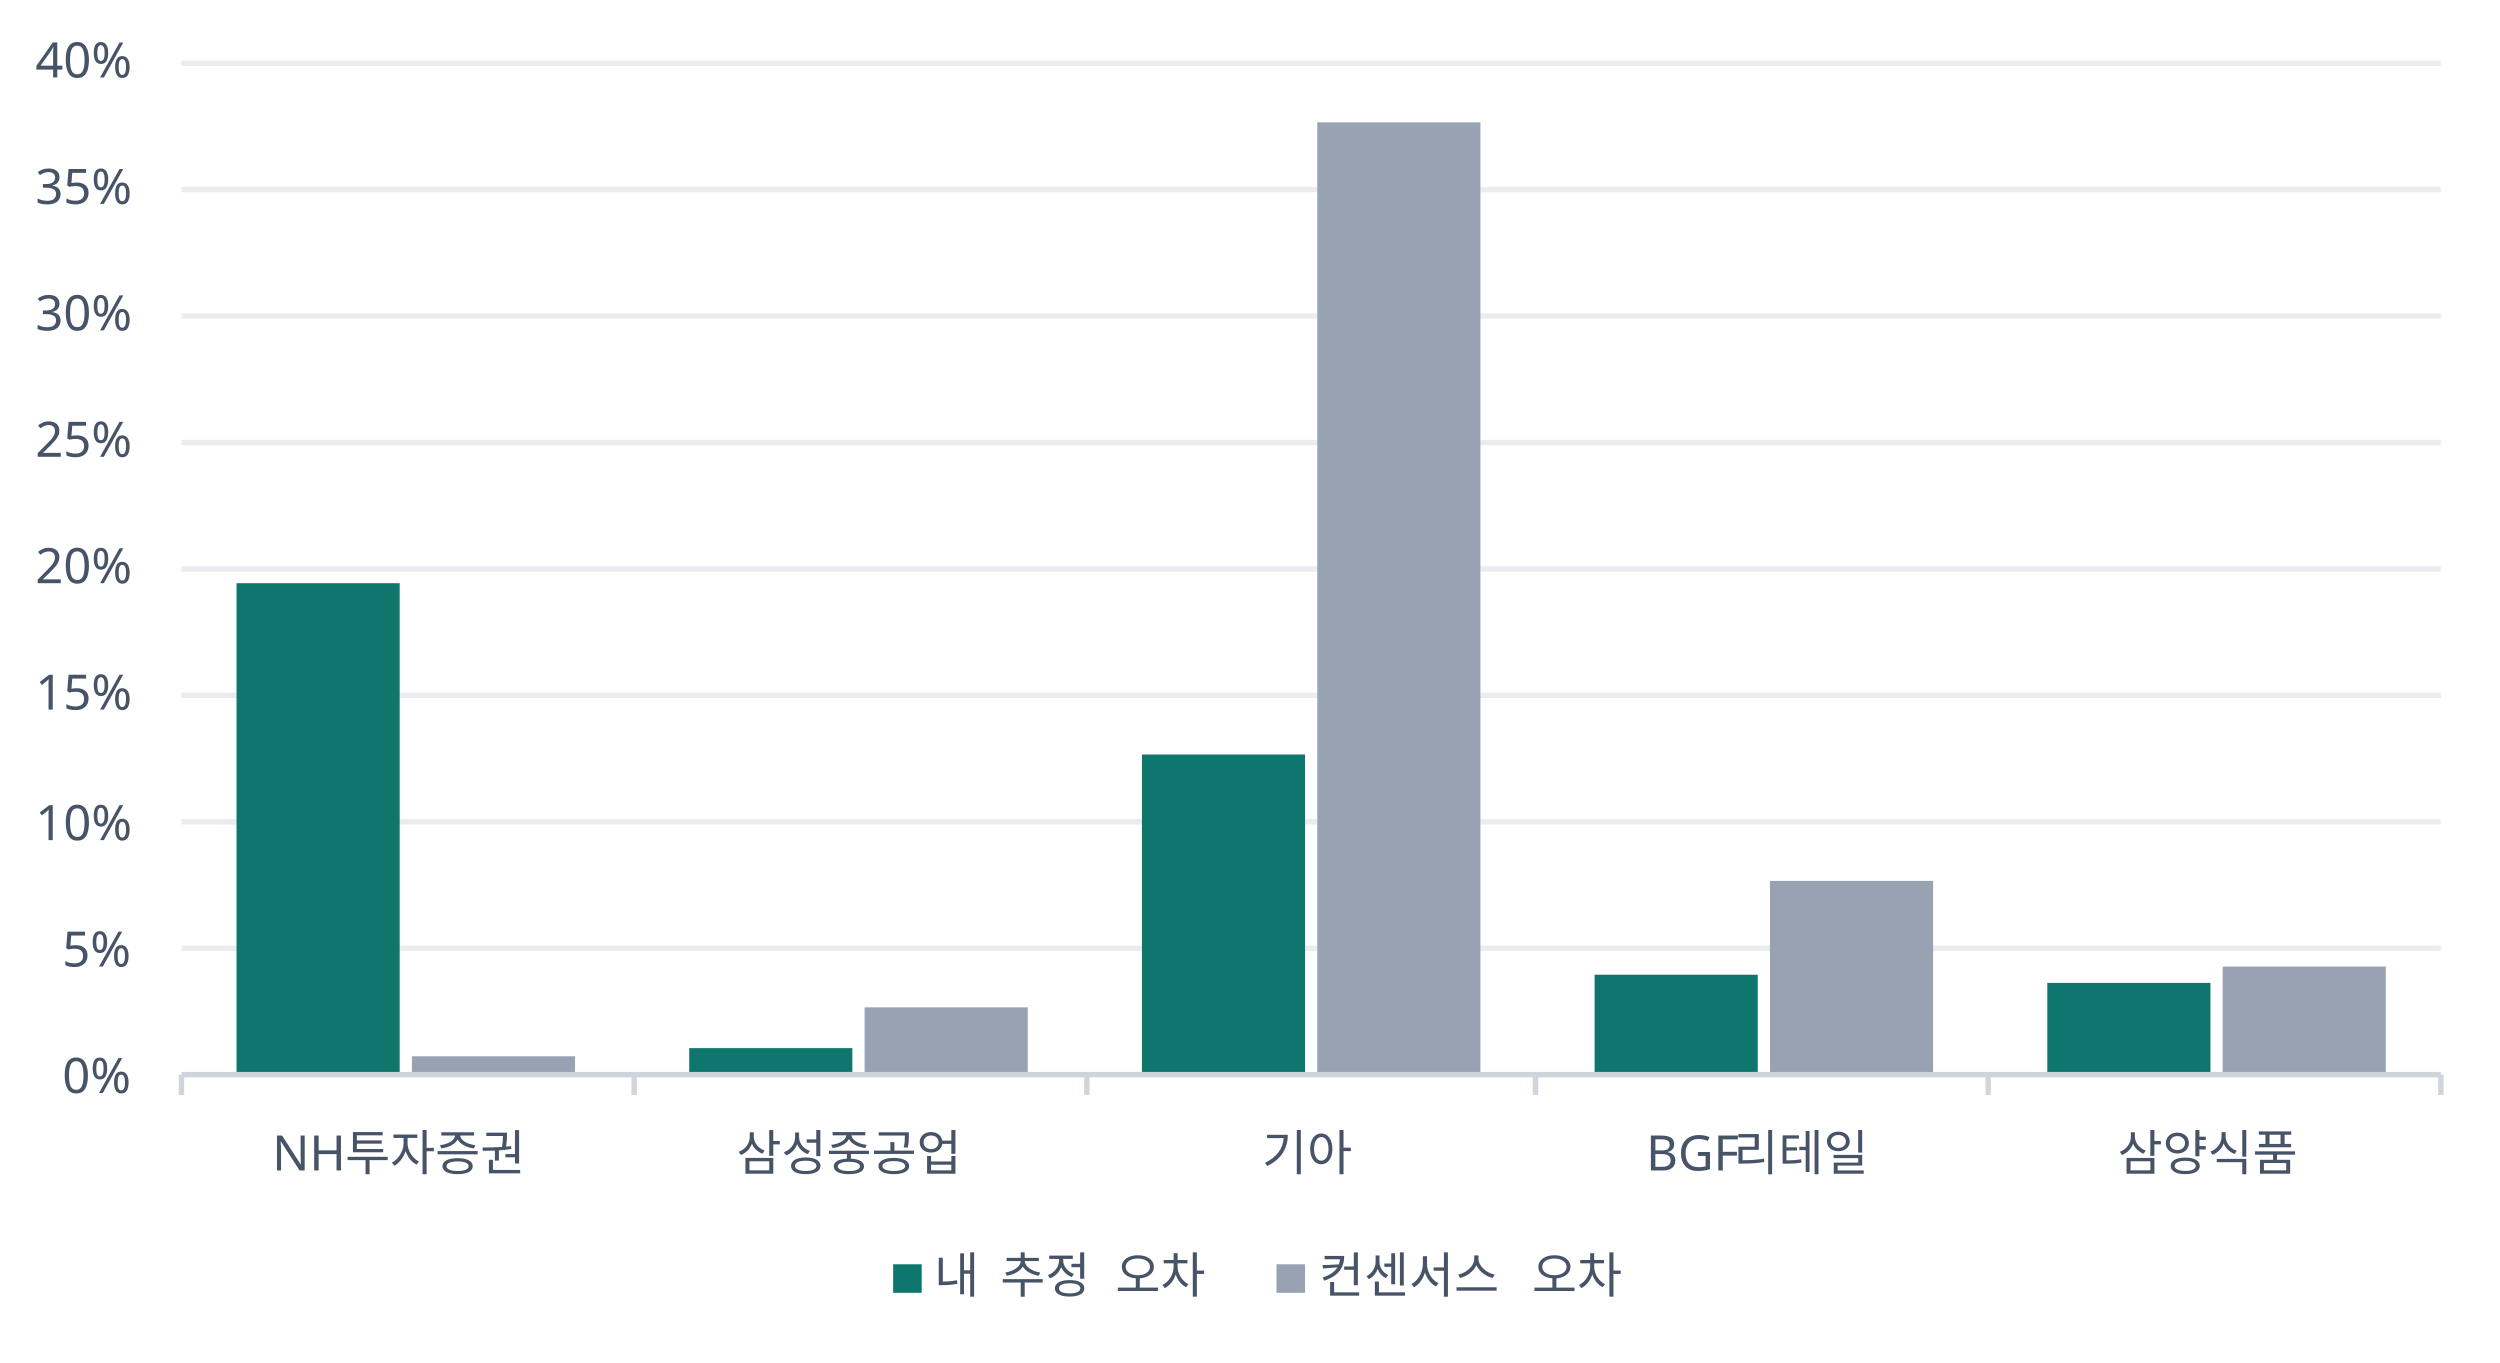
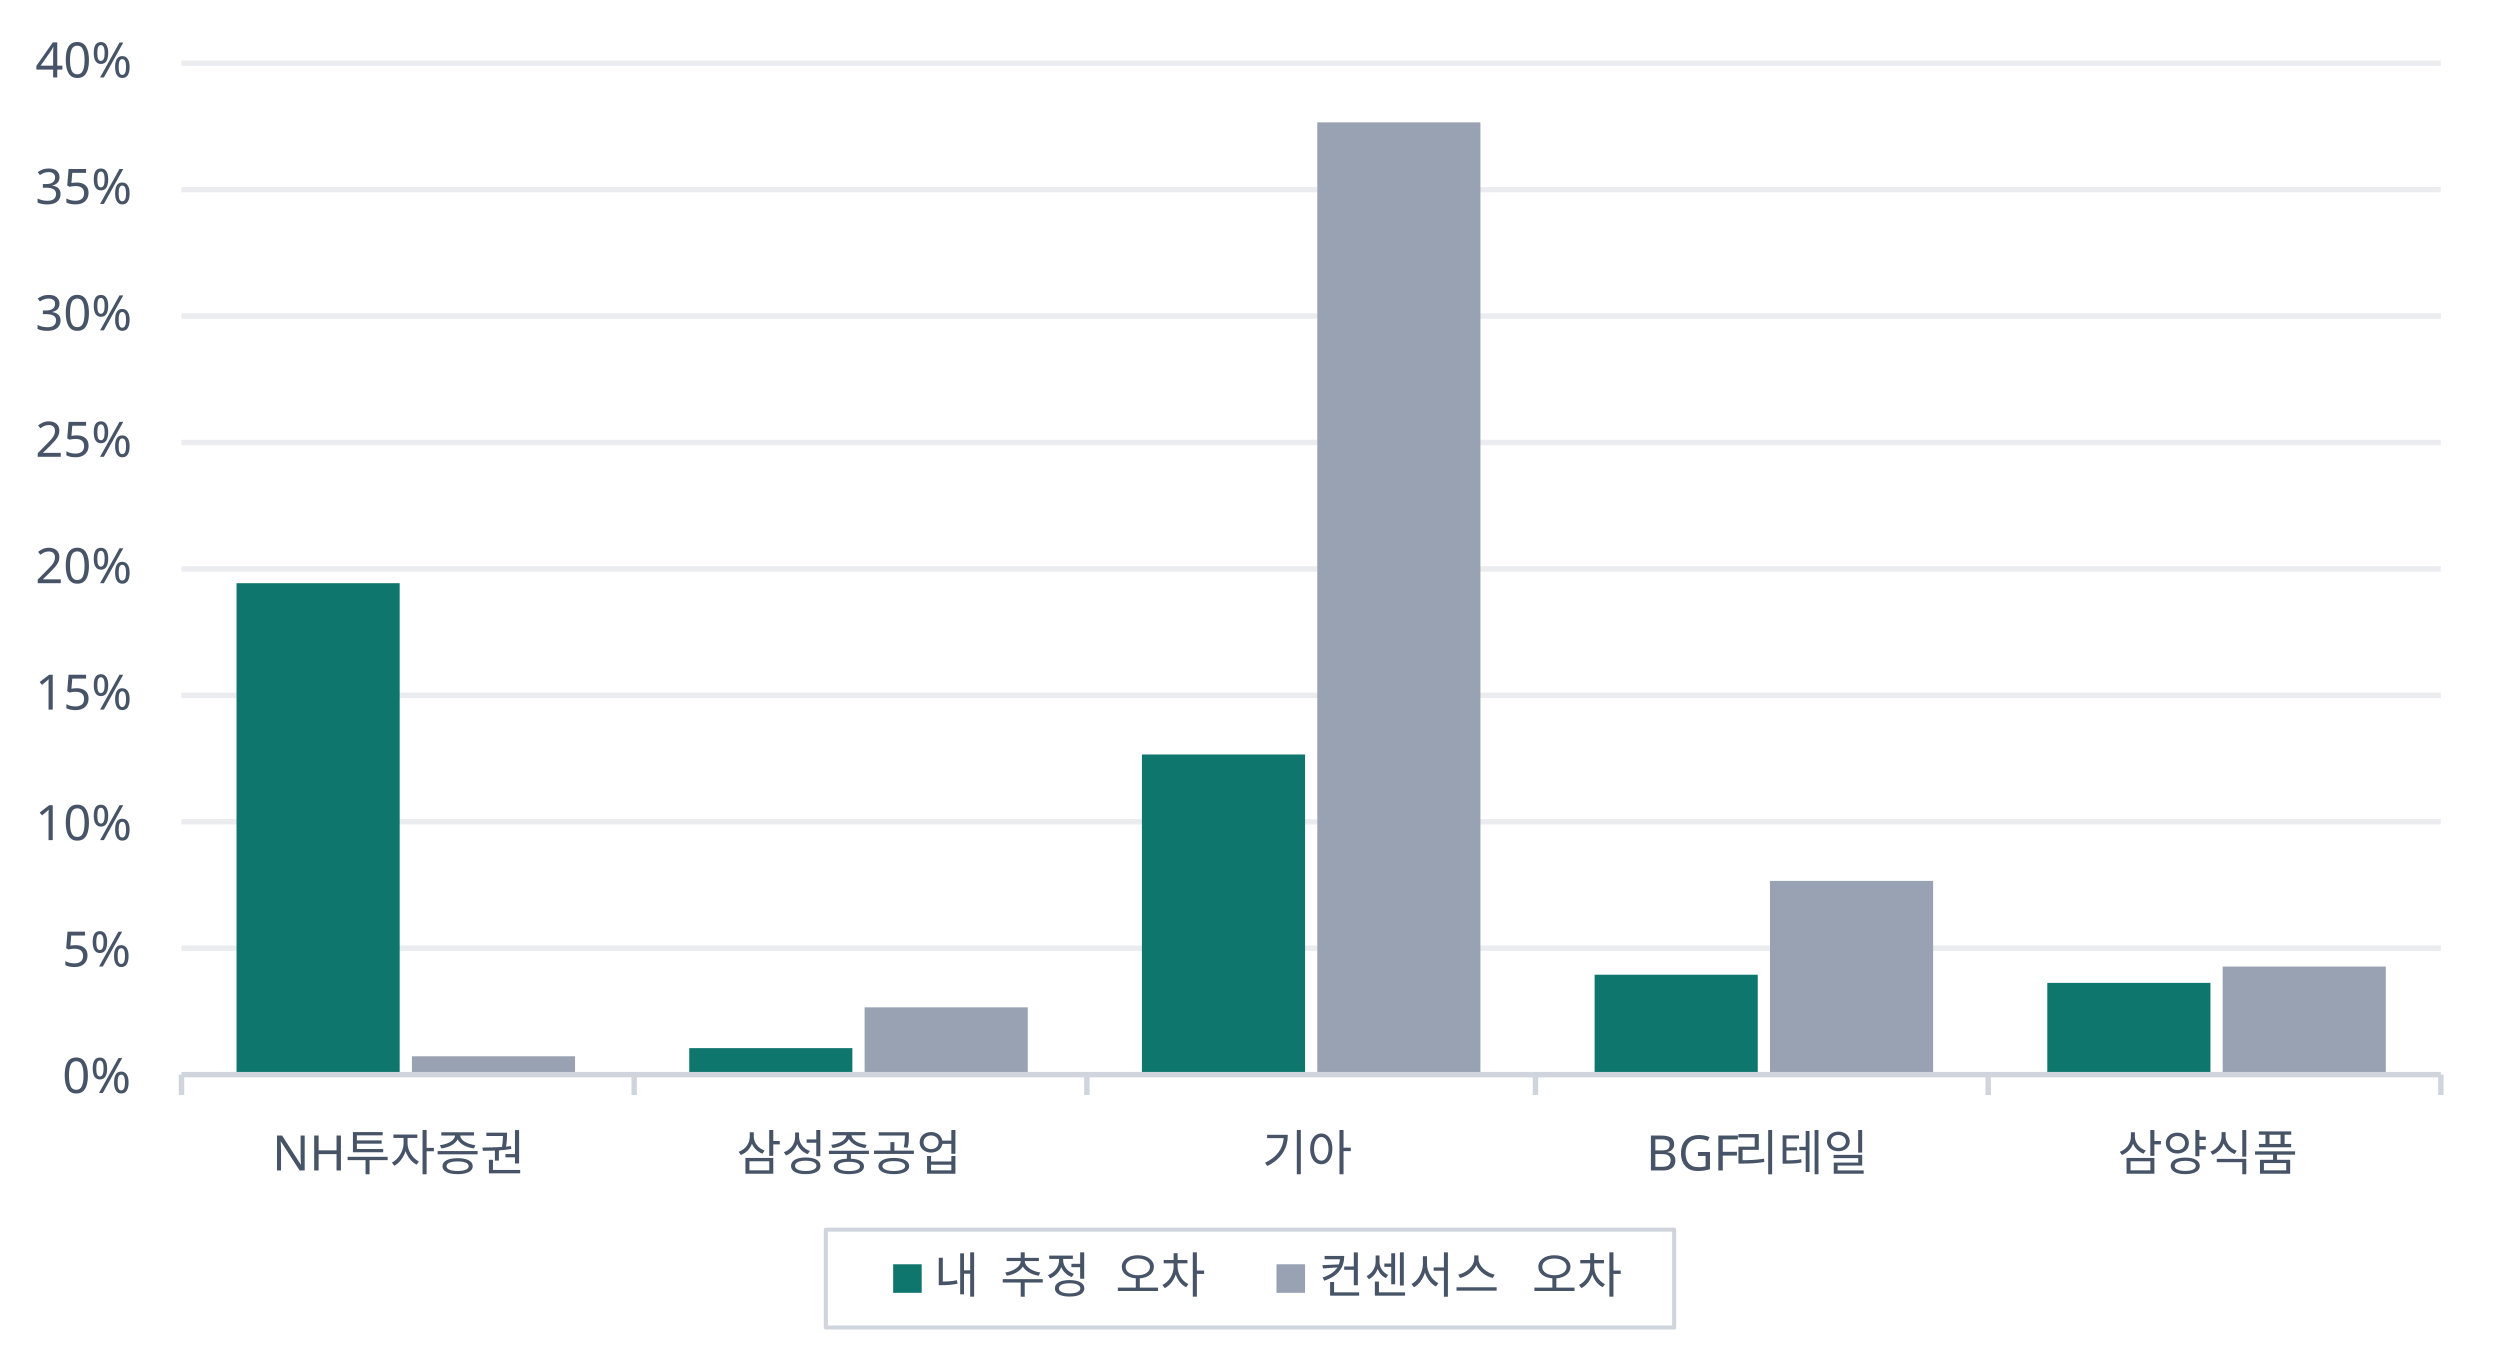
<svg xmlns="http://www.w3.org/2000/svg" width="613" height="334" xml:space="preserve" overflow="hidden">
  <defs>
    <clipPath id="clip0">
      <rect x="320" y="13" width="613" height="334" />
    </clipPath>
  </defs>
  <g clip-path="url(#clip0)" transform="translate(-320 -13)">
    <g>
      <path d="M364.5 245.5 918.5 245.5M364.5 214.5 918.5 214.5M364.5 183.5 918.5 183.5M364.5 152.5 918.5 152.5M364.5 121.5 918.5 121.5M364.5 90.5 918.5 90.5M364.5 59.5 918.5 59.5M364.5 28.5 918.5 28.5" stroke="#EAECF0" stroke-width="1.333" stroke-linejoin="round" stroke-miterlimit="10" fill="none" />
    </g>
    <g>
      <path d="M378 156 418 156 418 277 378 277ZM489 270 529 270 529 277 489 277ZM600 198 640 198 640 277 600 277ZM711 252 751 252 751 277 711 277ZM822 254 862 254 862 277 822 277Z" fill="#0F766E" />
    </g>
    <g>
      <path d="M421 272 461 272 461 277 421 277ZM532 260 572 260 572 277 532 277ZM643 43 683 43 683 277 643 277ZM754 229 794 229 794 277 754 277ZM865 250 905 250 905 277 865 277Z" fill="#98A2B3" />
    </g>
    <g>
      <path d="M364.5 276.5 918.5 276.5" stroke="#D0D5DD" stroke-width="1.333" stroke-linejoin="round" stroke-miterlimit="10" fill="none" fill-rule="evenodd" />
    </g>
    <g>
      <path d="M364.5 276.5 364.5 281.5M475.5 276.5 475.5 281.5M586.5 276.5 586.5 281.5M696.5 276.5 696.5 281.5M807.5 276.5 807.5 281.5M918.5 276.5 918.5 281.5" stroke="#D0D5DD" stroke-width="1.333" stroke-linejoin="round" stroke-miterlimit="10" fill="none" />
    </g>
    <g>
      <text fill="#475467" font-family="Malgun Gothic,Malgun Gothic_MSFontService,sans-serif" font-weight="400" font-size="12" transform="translate(335.273 281)">0%</text>
    </g>
    <g>
      <text fill="#475467" font-family="Malgun Gothic,Malgun Gothic_MSFontService,sans-serif" font-weight="400" font-size="12" transform="translate(335.273 250)">5%</text>
    </g>
    <g>
      <text fill="#475467" font-family="Malgun Gothic,Malgun Gothic_MSFontService,sans-serif" font-weight="400" font-size="12" transform="translate(328.667 219)">10%</text>
    </g>
    <g>
      <text fill="#475467" font-family="Malgun Gothic,Malgun Gothic_MSFontService,sans-serif" font-weight="400" font-size="12" transform="translate(328.667 187)">15%</text>
    </g>
    <g>
      <text fill="#475467" font-family="Malgun Gothic,Malgun Gothic_MSFontService,sans-serif" font-weight="400" font-size="12" transform="translate(328.667 156)">20%</text>
    </g>
    <g>
      <text fill="#475467" font-family="Malgun Gothic,Malgun Gothic_MSFontService,sans-serif" font-weight="400" font-size="12" transform="translate(328.667 125)">25%</text>
    </g>
    <g>
      <text fill="#475467" font-family="Malgun Gothic,Malgun Gothic_MSFontService,sans-serif" font-weight="400" font-size="12" transform="translate(328.667 94)">30%</text>
    </g>
    <g>
      <text fill="#475467" font-family="Malgun Gothic,Malgun Gothic_MSFontService,sans-serif" font-weight="400" font-size="12" transform="translate(328.667 63)">35%</text>
    </g>
    <g>
      <text fill="#475467" font-family="Malgun Gothic,Malgun Gothic_MSFontService,sans-serif" font-weight="400" font-size="12" transform="translate(328.667 32)">40%</text>
    </g>
    <g>
      <text fill="#475467" font-family="Malgun Gothic,Malgun Gothic_MSFontService,sans-serif" font-weight="400" font-size="12" transform="translate(386.758 300)">NH</text>
    </g>
    <g>
      <text fill="#475467" font-family="Malgun Gothic,Malgun Gothic_MSFontService,sans-serif" font-weight="400" font-size="12" transform="translate(404.632 300)">투자증권</text>
    </g>
    <g>
      <text fill="#475467" font-family="Malgun Gothic,Malgun Gothic_MSFontService,sans-serif" font-weight="400" font-size="12" transform="translate(500.577 300)">삼성중공업</text>
    </g>
    <g>
      <text fill="#475467" font-family="Malgun Gothic,Malgun Gothic_MSFontService,sans-serif" font-weight="400" font-size="12" transform="translate(629.46 300)">기아</text>
    </g>
    <g>
      <text fill="#475467" font-family="Malgun Gothic,Malgun Gothic_MSFontService,sans-serif" font-weight="400" font-size="12" transform="translate(723.643 300)">BGF</text>
    </g>
    <g>
      <text fill="#475467" font-family="Malgun Gothic,Malgun Gothic_MSFontService,sans-serif" font-weight="400" font-size="12" transform="translate(745.043 300)">리테일</text>
    </g>
    <g>
      <text fill="#475467" font-family="Malgun Gothic,Malgun Gothic_MSFontService,sans-serif" font-weight="400" font-size="12" transform="translate(839.225 300)">삼양식품</text>
    </g>
    <g>
+       <rect x="522.5" y="314.5" width="208" height="24" stroke="#D0D5DD" stroke-linejoin="round" stroke-miterlimit="10" fill="none" />
+     </g>
+     <g>
      <rect x="539" y="323" width="7" height="7" fill="#0F766E" />
    </g>
    <g>
      <text fill="#475467" font-family="Malgun Gothic,Malgun Gothic_MSFontService,sans-serif" font-weight="400" font-size="12" transform="translate(549.057 330)">내</text>
    </g>
    <g>
      <text fill="#475467" font-family="Malgun Gothic,Malgun Gothic_MSFontService,sans-serif" font-weight="400" font-size="12" transform="translate(565.277 330)">추정</text>
    </g>
    <g>
      <text fill="#475467" font-family="Malgun Gothic,Malgun Gothic_MSFontService,sans-serif" font-weight="400" font-size="12" transform="translate(593.497 330)">오차</text>
    </g>
    <g>
      <rect x="633" y="323" width="7" height="7" fill="#98A2B3" />
    </g>
    <g>
      <text fill="#475467" font-family="Malgun Gothic,Malgun Gothic_MSFontService,sans-serif" font-weight="400" font-size="12" transform="translate(643.42 330)">컨센서스</text>
    </g>
    <g>
      <text fill="#475467" font-family="Malgun Gothic,Malgun Gothic_MSFontService,sans-serif" font-weight="400" font-size="12" transform="translate(695.64 330)">오차</text>
    </g>
  </g>
</svg>
